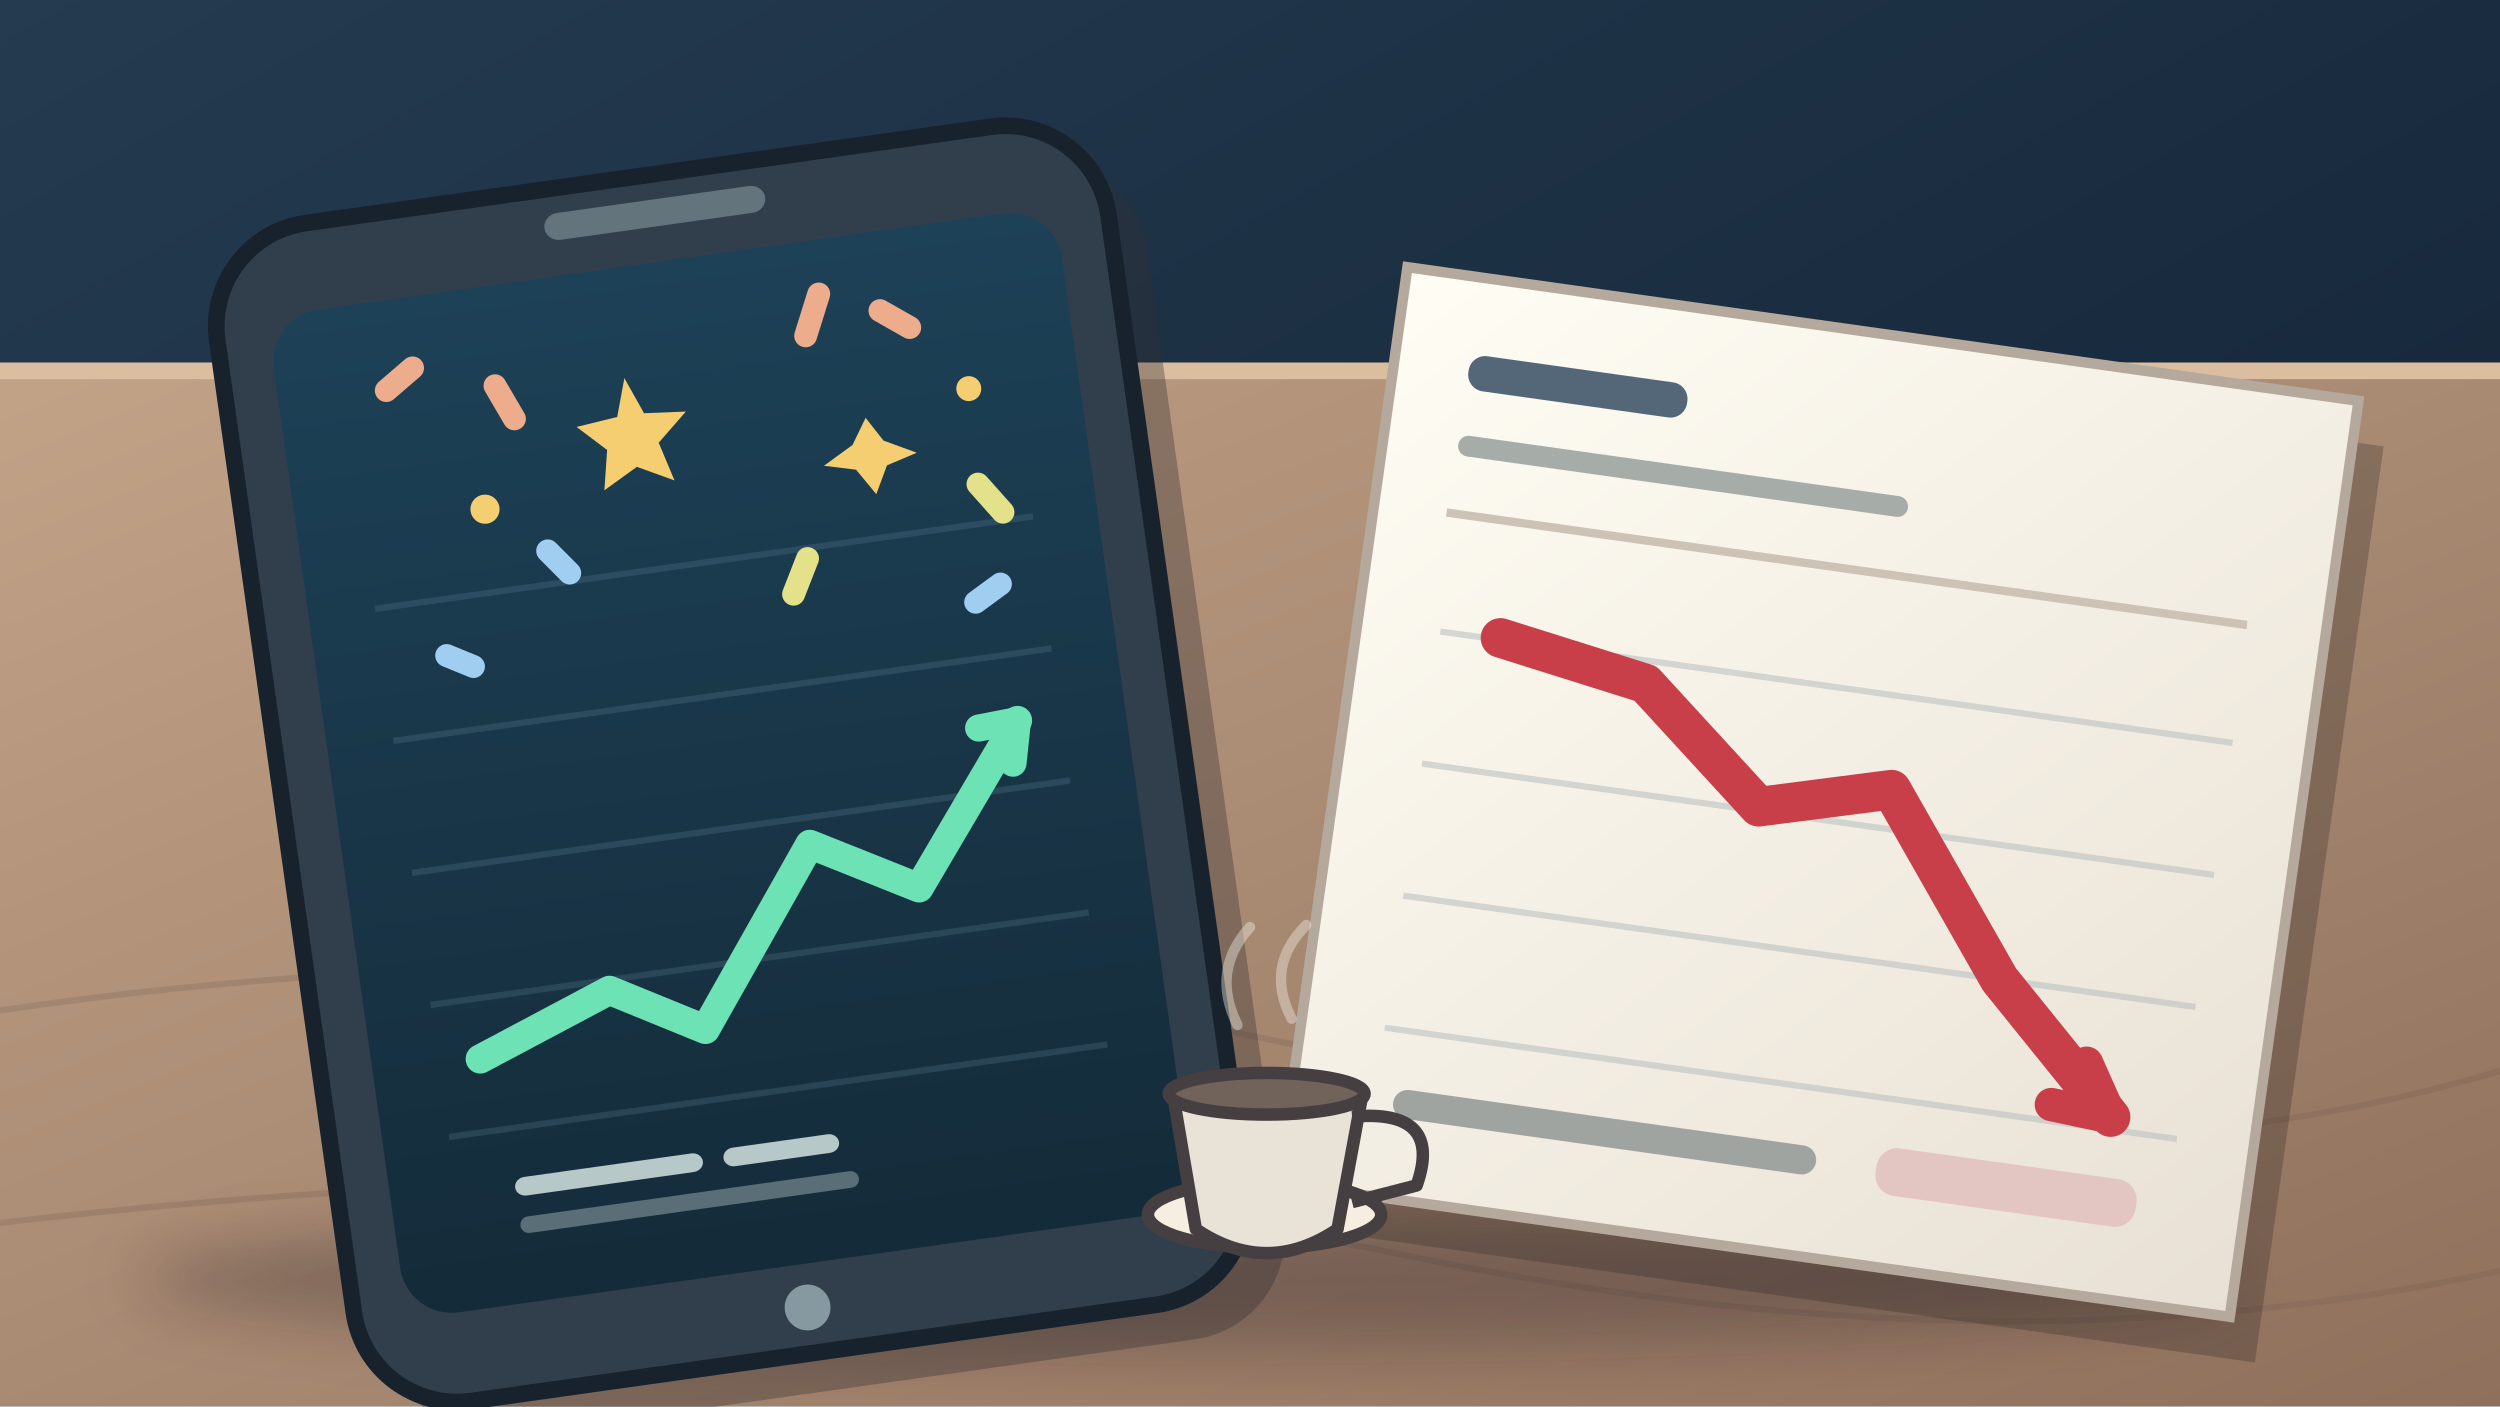
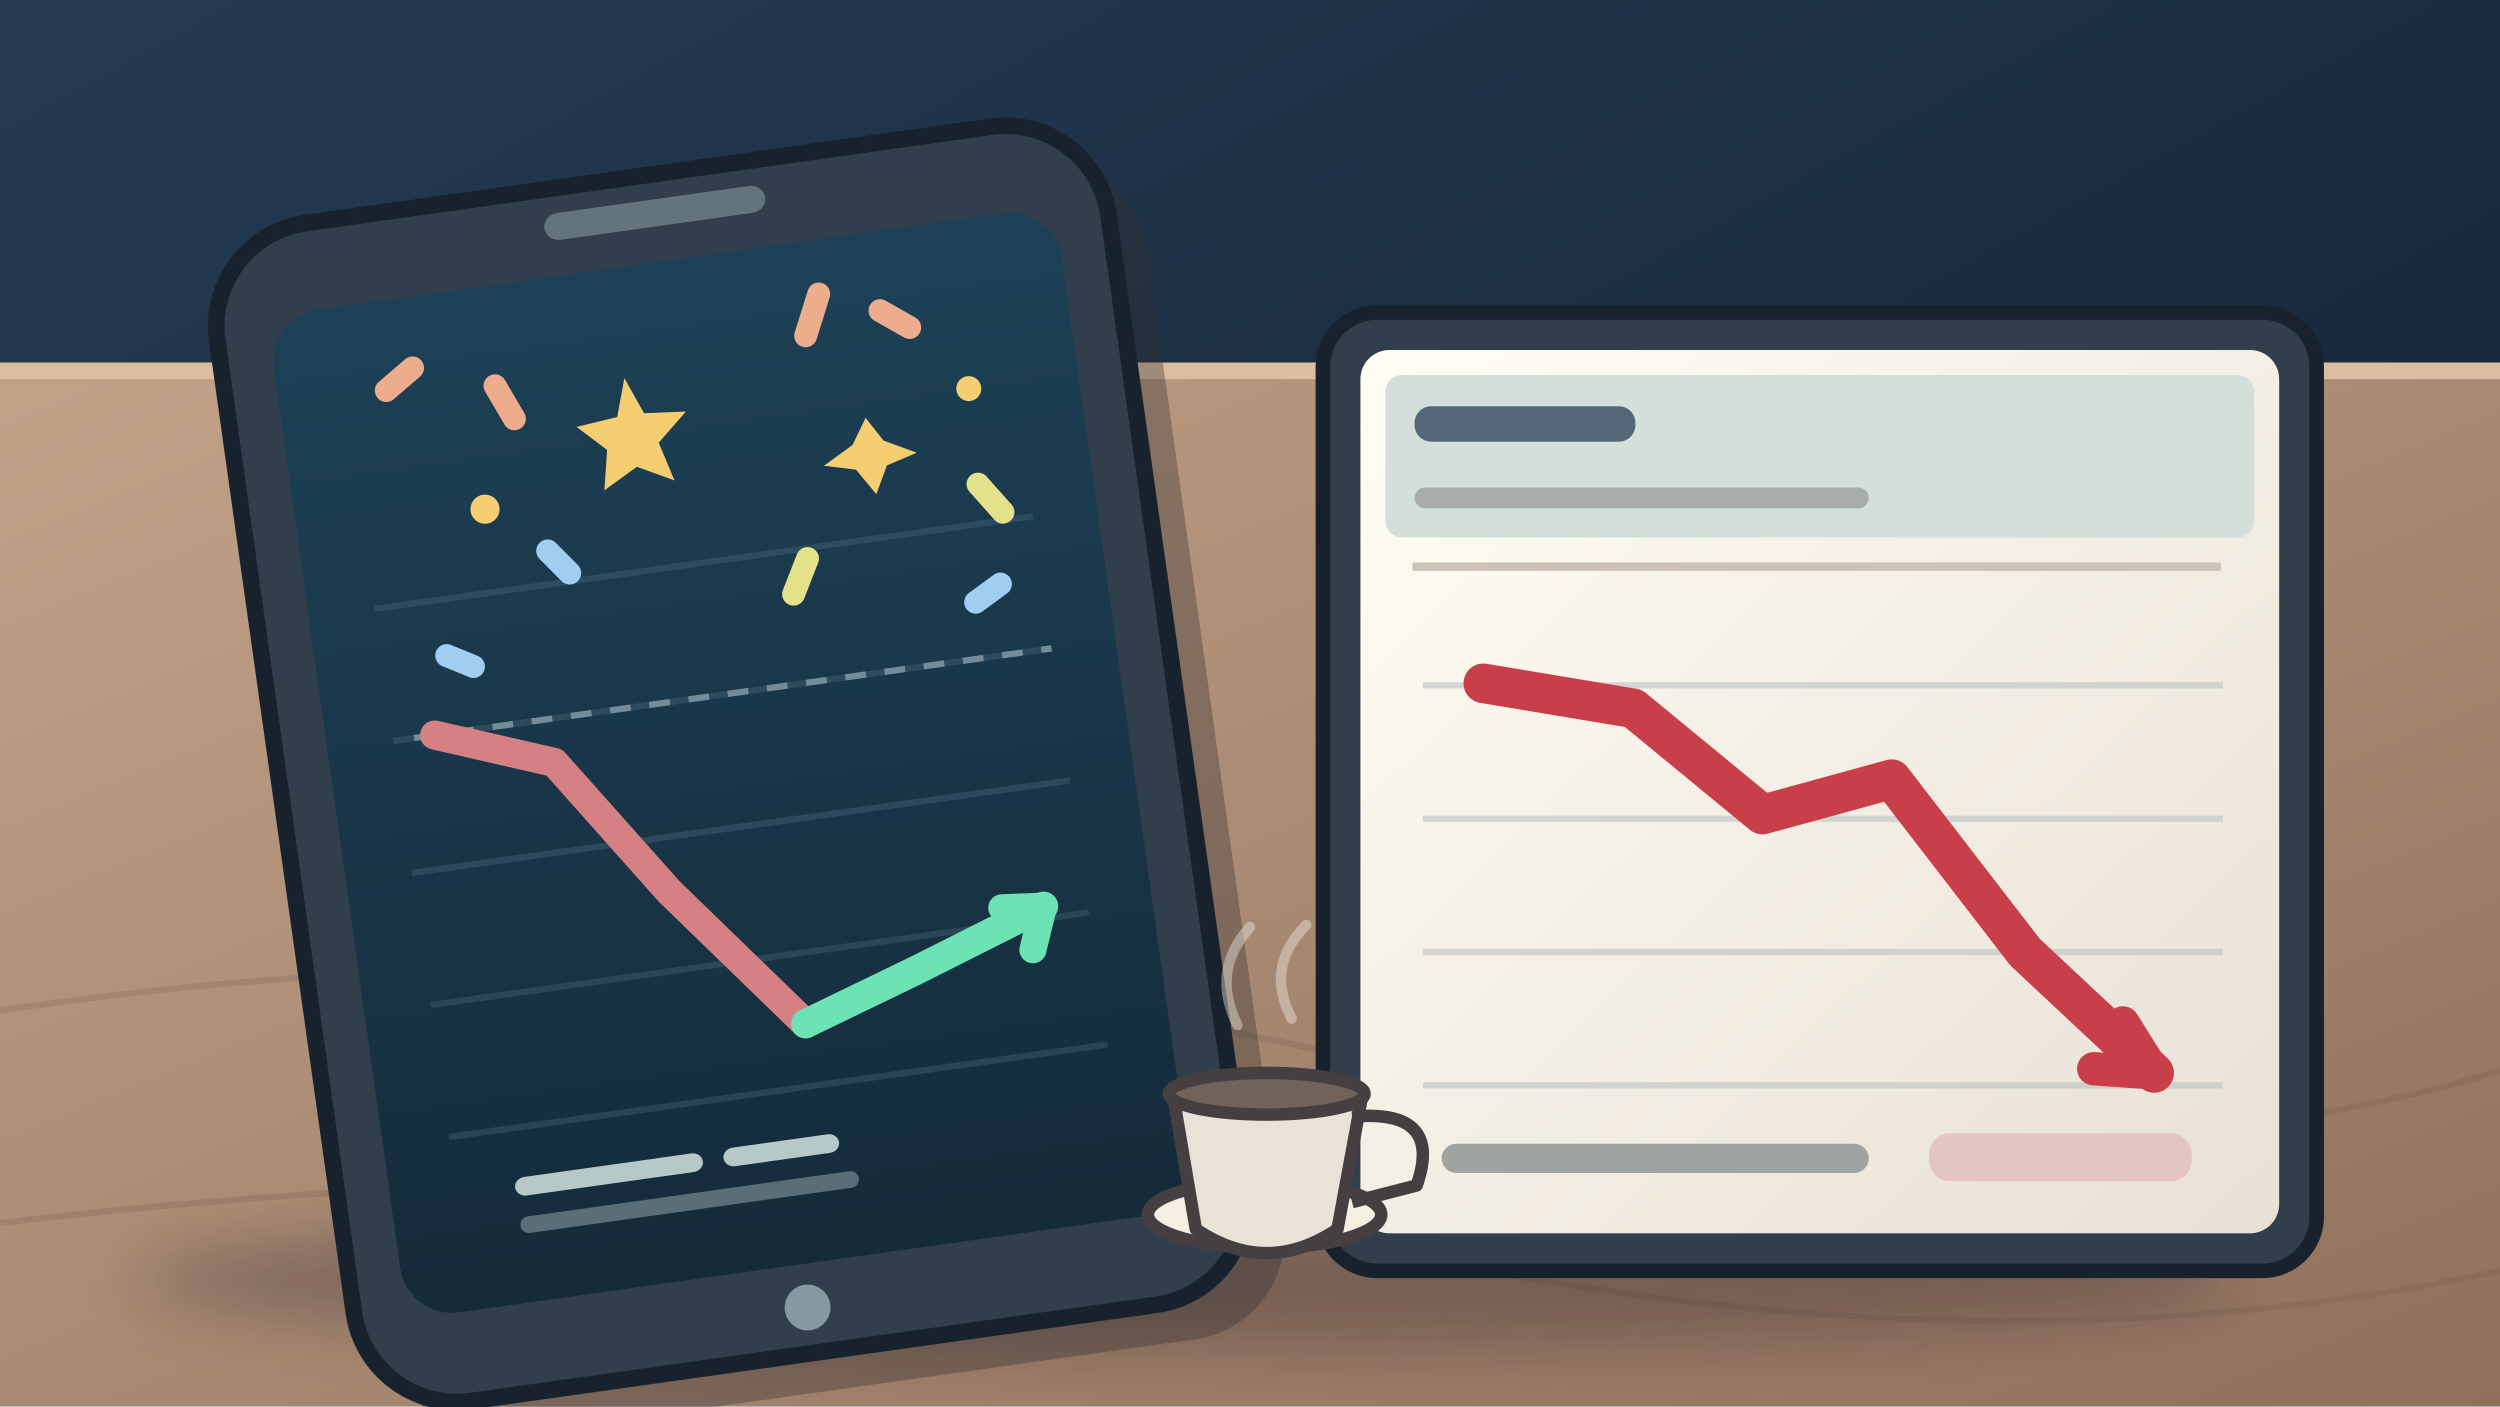
- <svg xmlns="http://www.w3.org/2000/svg" viewBox="0 0 1200 675" width="1200" height="675" role="img" aria-label="祝福の紙吹雪が舞う投資アプリのスマートフォンと、資産が減る赤いグラフの明細が並んだ創作イラスト" data-visual-topic="document" data-article-sha256="16de9c33c2d5b6edf36c60bd38d336527f7a7a7a462008f2a6ff50c174ed88a4">
+ <svg xmlns="http://www.w3.org/2000/svg" viewBox="0 0 1200 675" width="1200" height="675" role="img" aria-label="同じ投資アプリの紙吹雪付き祝福画面と、前日より減った資産残高の詳細画面を並べて比べる創作イラスト" data-visual-topic="document" data-article-sha256="8f65ca0bf2e6e58ab863f02700ad5fa4e7c190649333d4a39eb3e0c0f3cd115f">
  <defs>
    <linearGradient id="back" x1="0" y1="0" x2="1" y2="1">
      <stop stop-color="#243b50" />
      <stop offset="1" stop-color="#101e30" />
    </linearGradient>
    <linearGradient id="wood" x1="0" y1="0" x2="1" y2="1">
      <stop stop-color="#c2a388" />
      <stop offset="1" stop-color="#8f705c" />
    </linearGradient>
    <linearGradient id="glass" x1="0" y1="0" x2="0" y2="1">
      <stop stop-color="#1d4157" />
      <stop offset="1" stop-color="#142b39" />
    </linearGradient>
-     <linearGradient id="paper" x1="0" y1="0" x2="1" y2="1">
+     <linearGradient id="details" x1="0" y1="0" x2="1" y2="1">
      <stop stop-color="#fffdf4" />
      <stop offset="1" stop-color="#e8e0d4" />
    </linearGradient>
    <filter id="shadow" x="-25%" y="-25%" width="150%" height="160%">
      <feGaussianBlur stdDeviation="14" />
    </filter>
  </defs>
  <rect width="1200" height="675" fill="url(#back)" />
  <rect x="0" y="175" width="1200" height="500" fill="url(#wood)" />
  <path d="M0 178h1200" stroke="#dbbd9f" stroke-width="8" />
  <path d="M0 485q340-50 655 24t545 5M0 587q385-45 672 15t528 8" fill="none" stroke="#6c564b" stroke-width="3" opacity=".23" />
  <ellipse cx="570" cy="614" rx="503" ry="34" fill="#1c1823" opacity=".29" filter="url(#shadow)" />
  <g transform="translate(123 64) rotate(-8 221 289)">
    <rect x="10" y="18" width="432" height="571" rx="50" fill="#302d32" opacity=".35" transform="translate(16 19)" />
    <rect x="10" y="18" width="432" height="571" rx="50" fill="#303f4b" stroke="#17222d" stroke-width="8" />
    <rect x="35" y="60" width="382" height="486" rx="25" fill="url(#glass)" />
    <rect x="173" y="30" width="107" height="13" rx="7" fill="#64747d" />
    <circle cx="226" cy="567" r="11" fill="#8698a0" />
    <g fill="none" stroke="#608597" stroke-width="3" opacity=".26">
      <path d="M67 206h319M67 270h319M67 334h319M67 398h319M67 462h319" />
    </g>
-     <path d="M87 427L153 403 196 428 258 347 307 375 365 302" fill="none" stroke="#6de2b4" stroke-width="14" stroke-linecap="round" stroke-linejoin="round" />
-     <path d="M346 303l19-1-5 20" fill="none" stroke="#6de2b4" stroke-width="13" stroke-linejoin="round" stroke-linecap="round" />
+     <path d="M77 270h309" fill="none" stroke="#a3b8bd" stroke-width="3" stroke-dasharray="10 9" opacity=".6" />
+     <path d="M87 270L142 291 188 360 244 432" fill="none" stroke="#d58083" stroke-width="14" stroke-linecap="round" stroke-linejoin="round" />
+     <path d="M244 432L300 414 365 392" fill="none" stroke="#6de2b4" stroke-width="14" stroke-linecap="round" stroke-linejoin="round" />
+     <path d="M345 390l20 2-8 20" fill="none" stroke="#6de2b4" stroke-width="13" stroke-linejoin="round" stroke-linecap="round" />
    <g fill="#f4ce70">
      <path d="M218 165l-17-9-17 9 4-19-13-13 20-2 6-18 7 18 20 2-15 13z" />
      <path d="M313 185l-8-13-15-4 15-8 8-12 7 12 15 8-15 4z" />
      <circle cx="126" cy="166" r="7" />
      <circle cx="364" cy="141" r="6" />
    </g>
    <g stroke-width="11" stroke-linecap="round">
      <path d="M87 103l14-9M340 108l-13-10M146 125l-7-17M290 105l9-19" stroke="#edac8b" />
      <path d="M110 240l-12-7M353 243l13-7M153 190l9 12" stroke="#9fcef0" />
      <path d="M267 227l9-16M372 202l-10-15" stroke="#e4e18b" />
    </g>
    <g fill="#d2e3e0" opacity=".85">
      <rect x="95" y="486" width="91" height="9" rx="5" />
      <rect x="196" y="486" width="56" height="9" rx="5" />
      <rect x="95" y="505" width="164" height="8" rx="4" opacity=".42" />
    </g>
  </g>
-   <g transform="translate(643 158) rotate(8 229 218)">
-     <path d="M0 0h461v444H0z" fill="#231e20" opacity=".26" transform="translate(15 20)" />
-     <path d="M0 0h461v444H0z" fill="url(#paper)" stroke="#b5a89c" stroke-width="5" />
+   <g transform="translate(643 158)">
+     <rect x="-8" y="-8" width="477" height="460" rx="26" fill="#303f4b" stroke="#17222d" stroke-width="7" />
+     <rect x="10" y="10" width="441" height="424" rx="14" fill="url(#details)" />
+     <rect x="22" y="22" width="417" height="78" rx="8" fill="#d3dfd9" />
    <rect x="36" y="37" width="106" height="17" rx="8" fill="#536779" />
    <rect x="36" y="76" width="218" height="10" rx="5" fill="#a6ada9" />
    <path d="M35 114H423" stroke="#ccc2b5" stroke-width="4" />
    <g stroke="#bac2c2" stroke-width="3" opacity=".6">
      <path d="M40 171h384M40 235h384M40 299h384M40 363h384" />
    </g>
    <path d="M69 170l72 12 62 51 62-17 64 83 62 58" fill="none" stroke="#c83e49" stroke-width="19" stroke-linecap="round" stroke-linejoin="round" />
    <path d="M376 333l15 24-29-2" fill="none" stroke="#c83e49" stroke-width="16" stroke-linejoin="round" stroke-linecap="round" />
    <rect x="49" y="391" width="205" height="14" rx="7" fill="#a0a4a1" />
    <rect x="283" y="386" width="126" height="23" rx="10" fill="#e3c5c2" />
  </g>
  <g stroke="#453f42" stroke-width="6" stroke-linejoin="round">
    <ellipse cx="607" cy="583" rx="56" ry="16" fill="#f6eee0" />
    <path d="M563 525h91l-12 65q-34 23-68 0z" fill="#e8e2d7" />
    <path d="M649 536q44-4 31 33l-31 8" fill="none" />
    <ellipse cx="608" cy="525" rx="47" ry="10" fill="#71625a" />
  </g>
  <path d="M594 492q-13-26 6-47M620 489q-13-25 7-45" fill="none" stroke="#f0ede2" stroke-width="5" opacity=".42" stroke-linecap="round" />
</svg>
